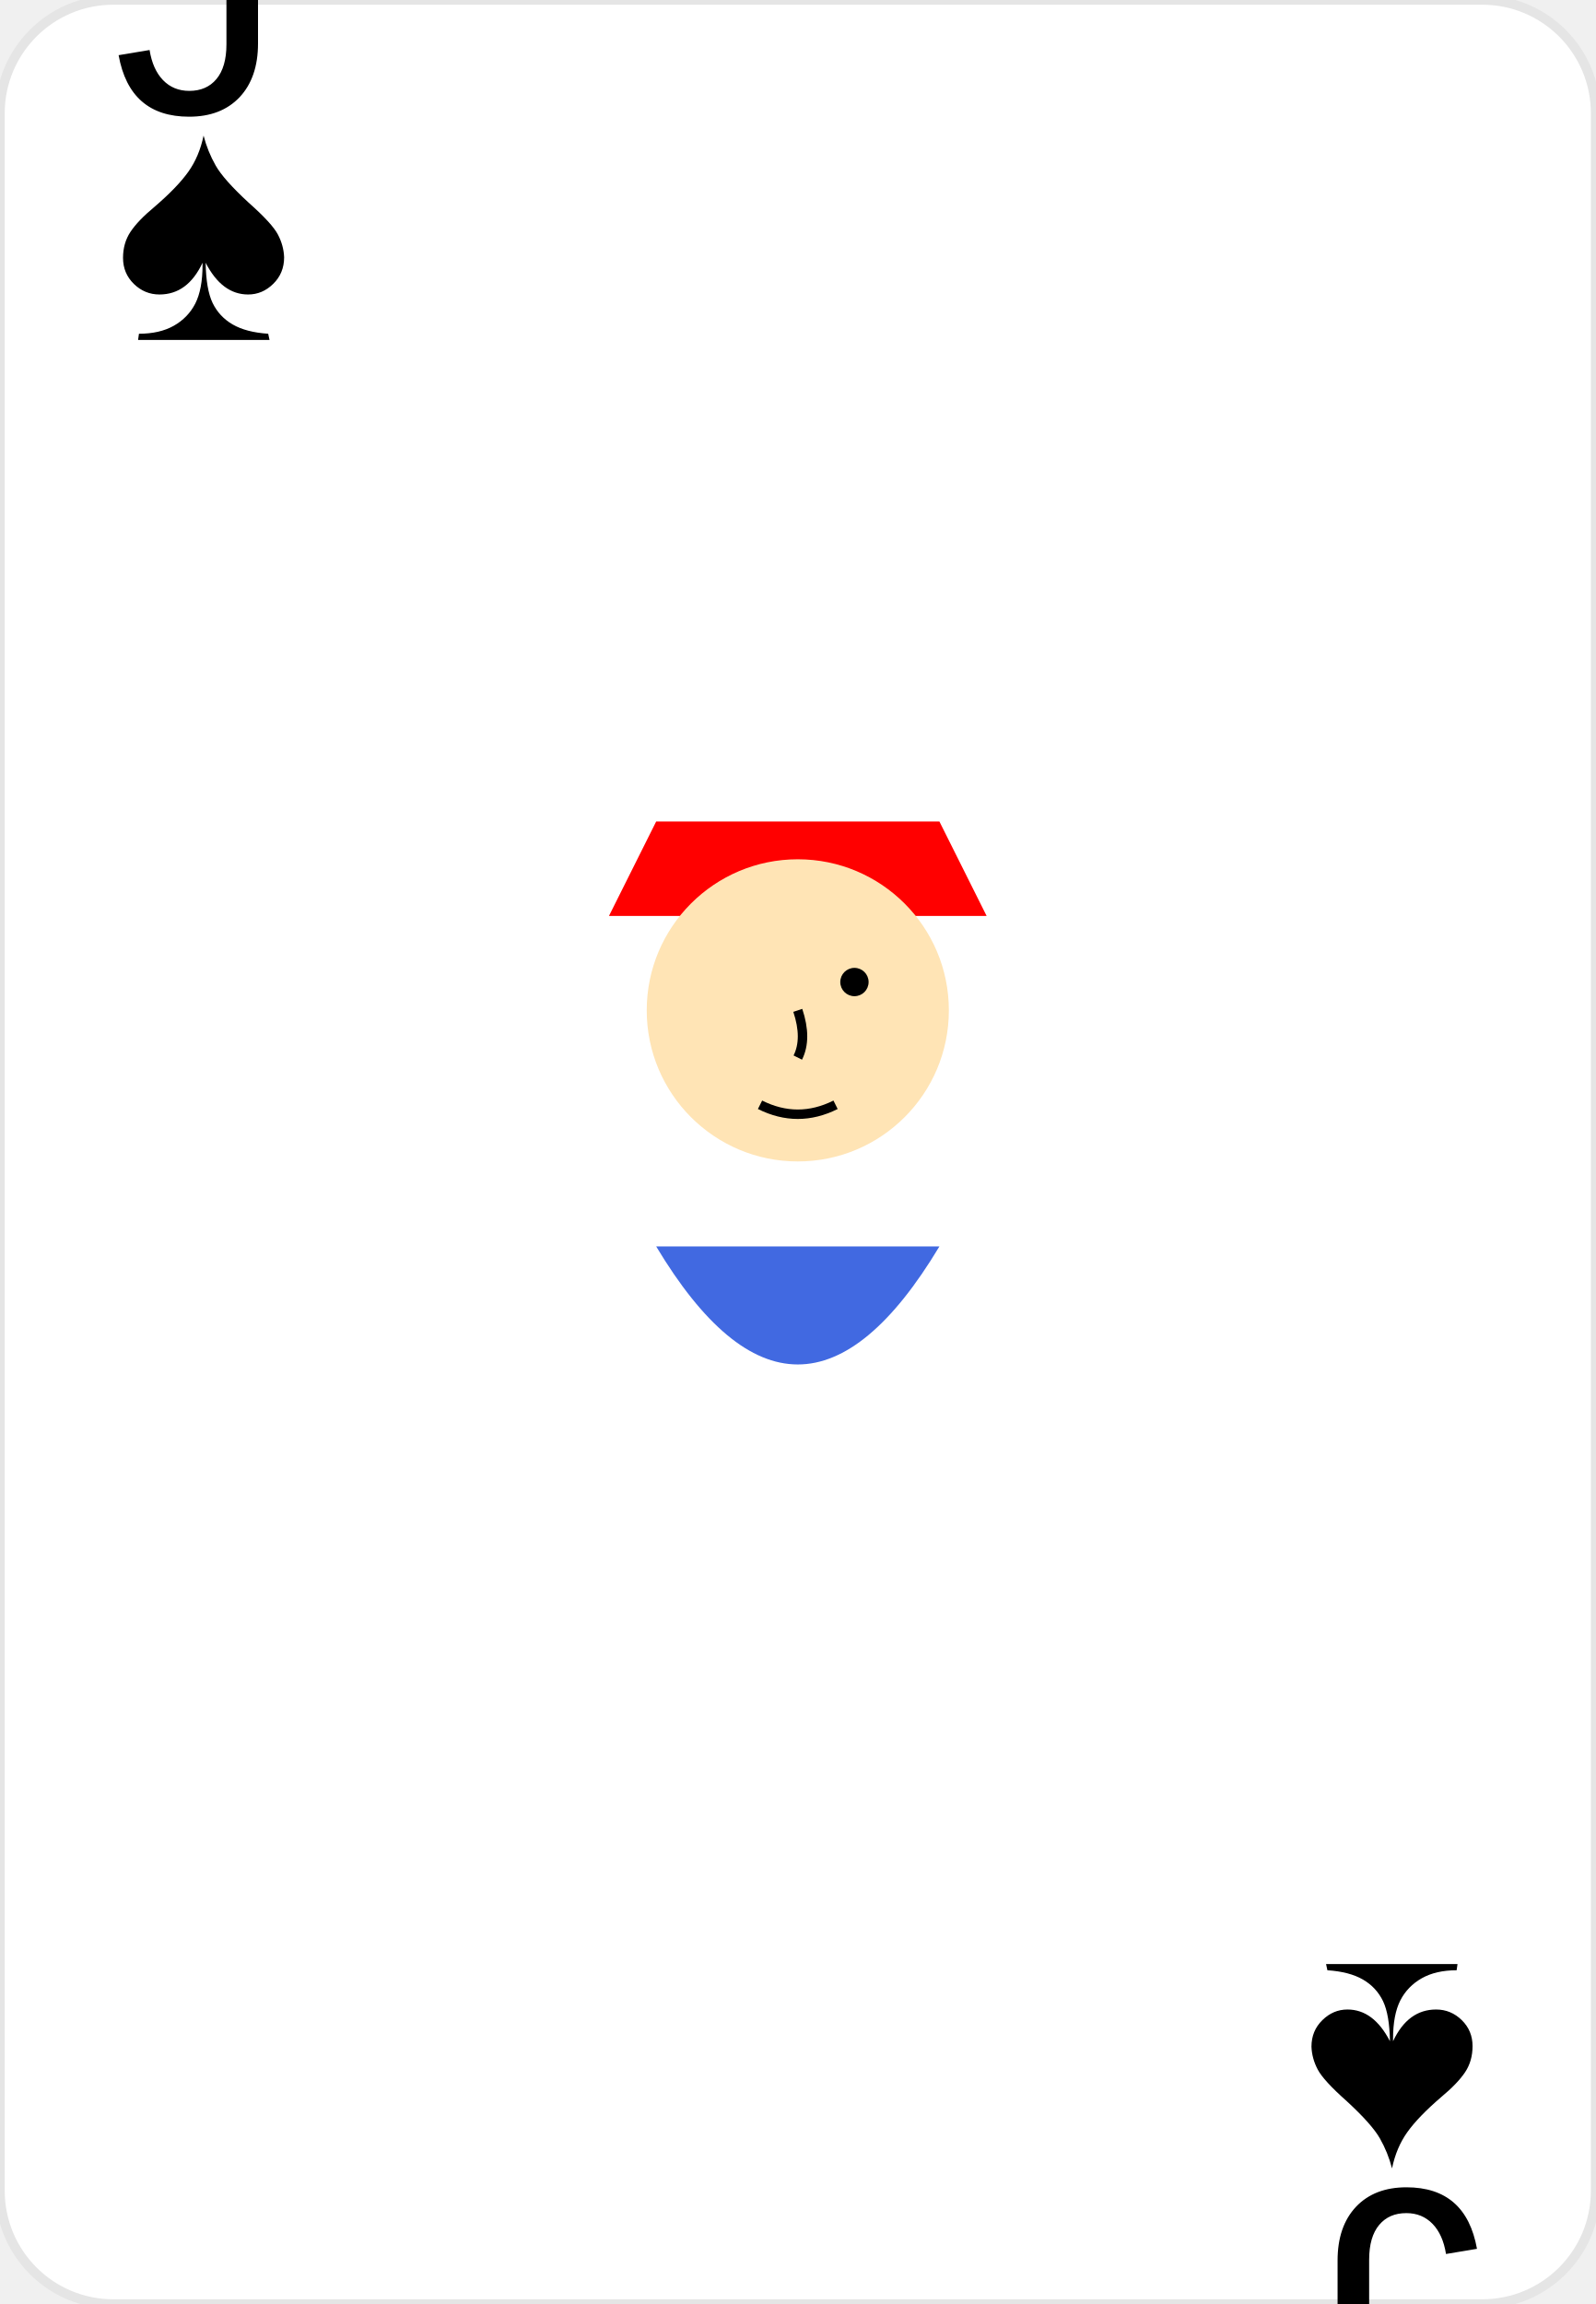
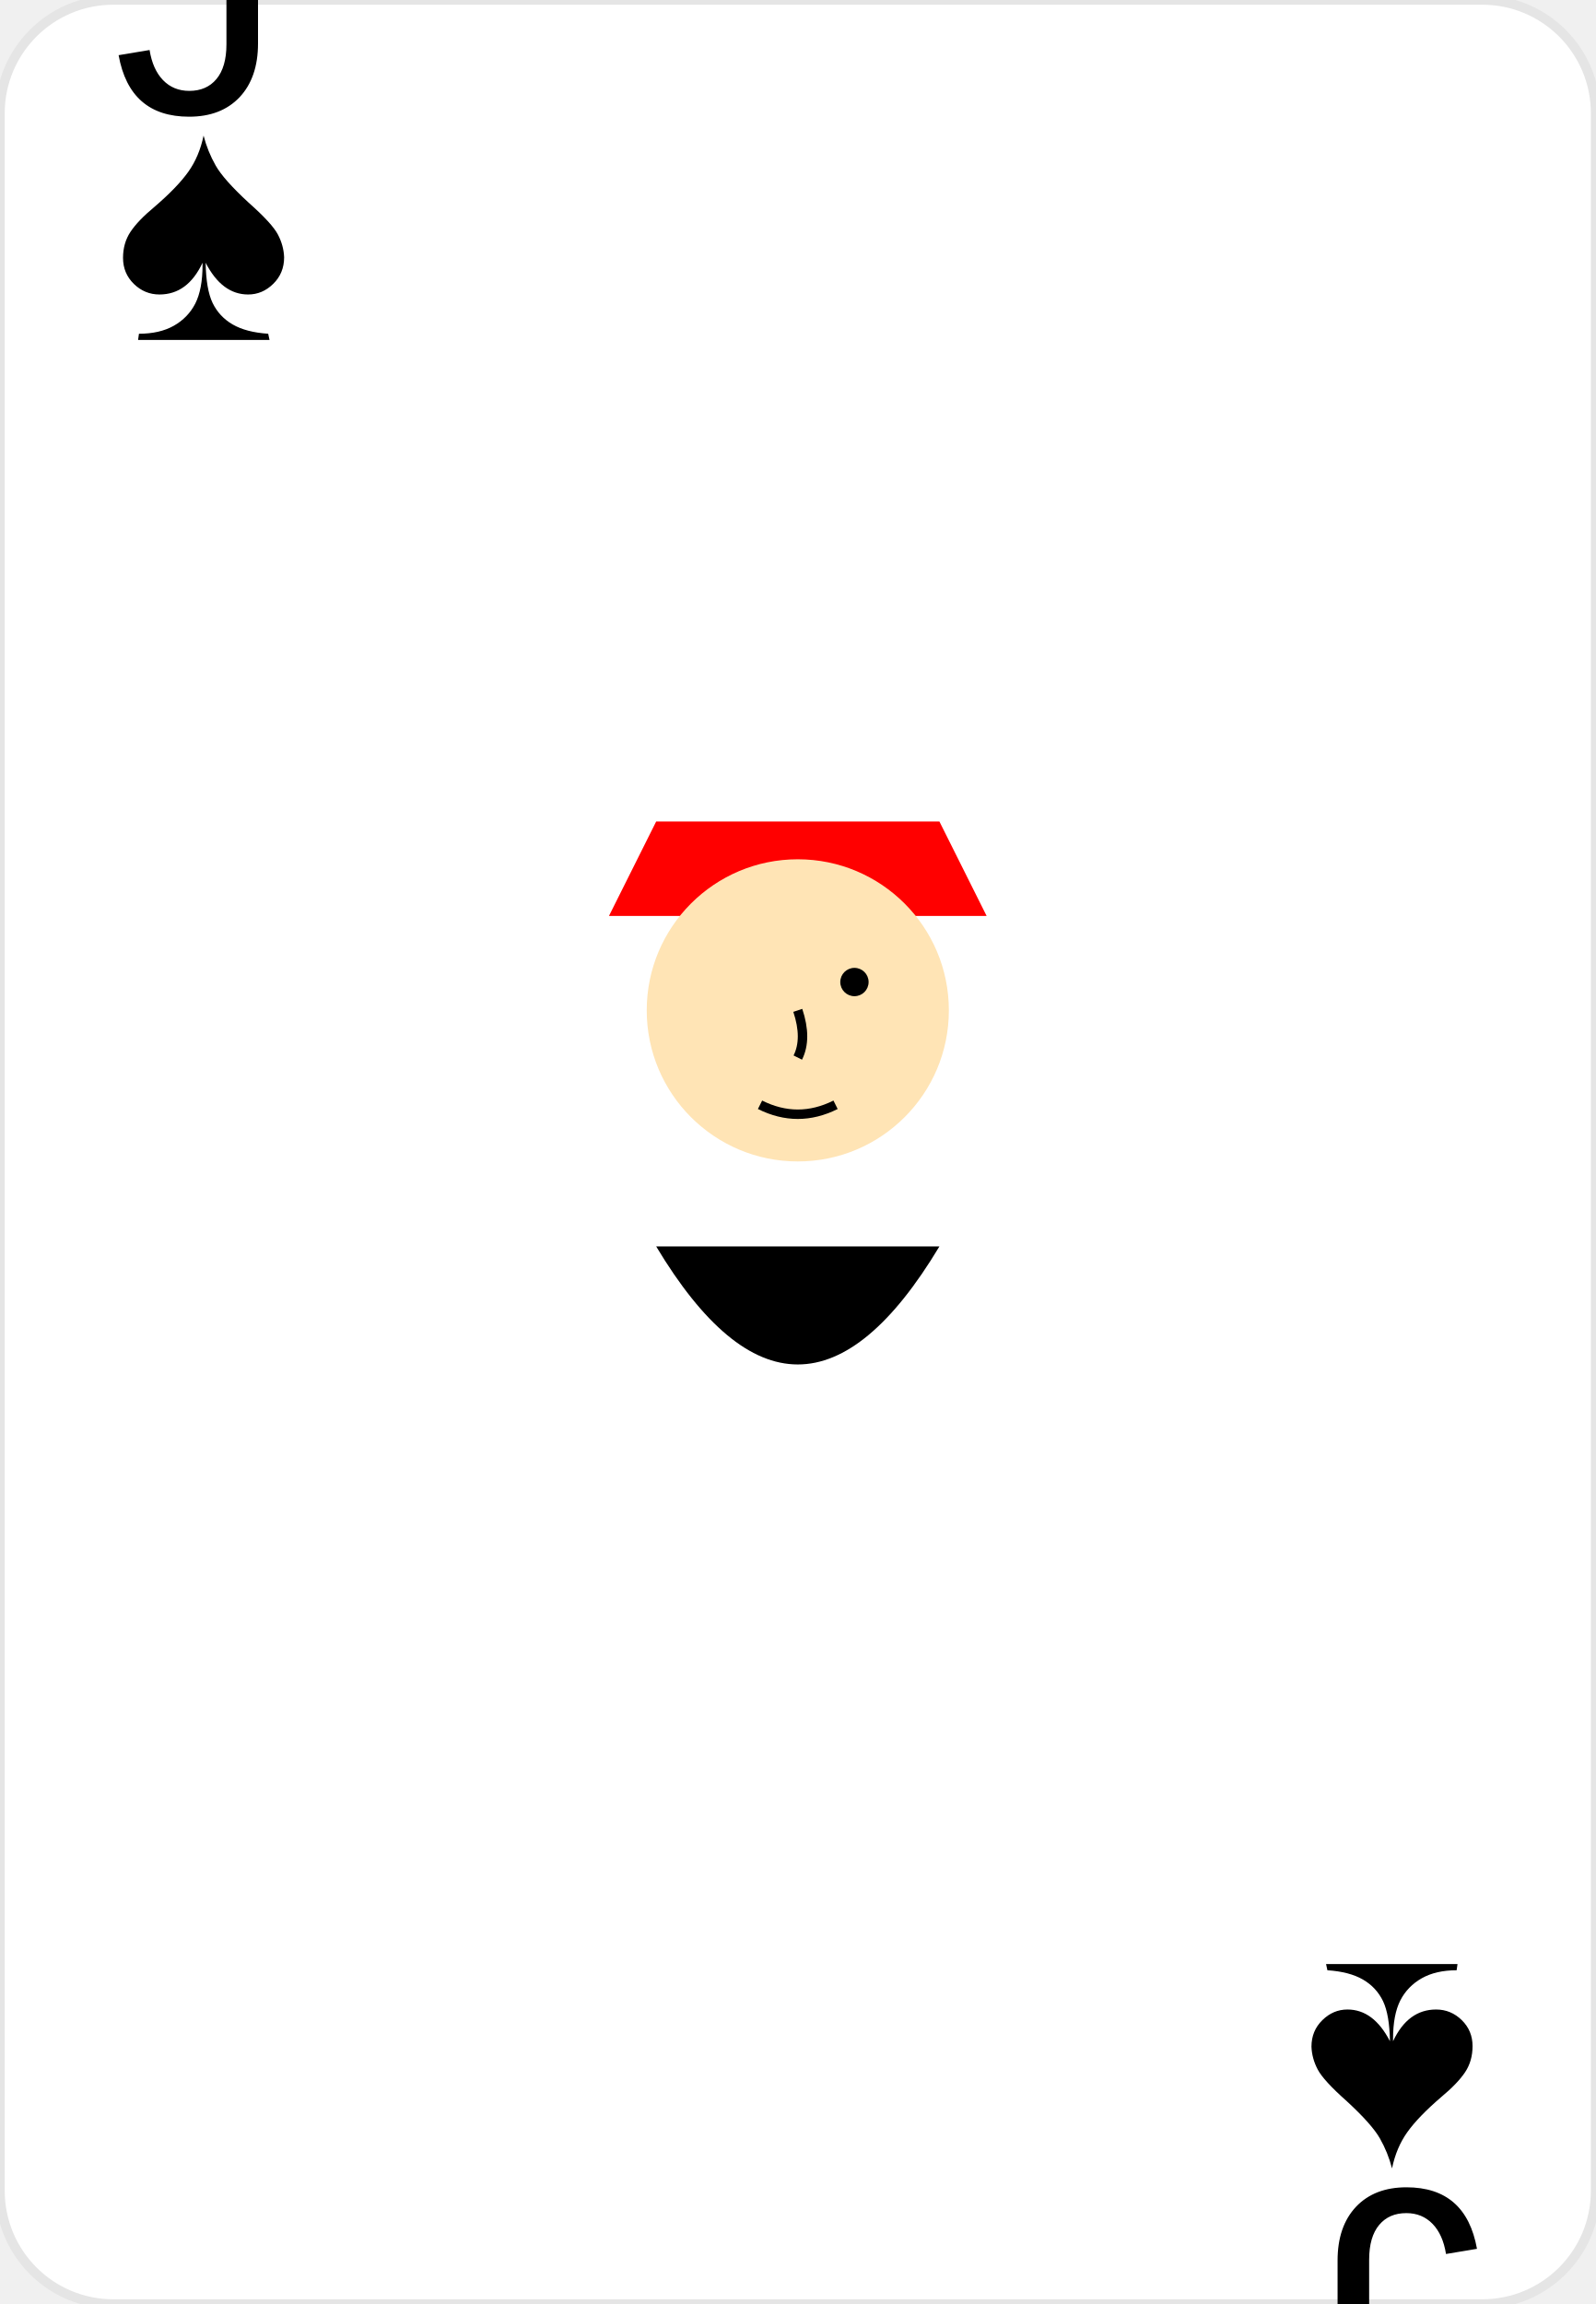
<svg xmlns="http://www.w3.org/2000/svg" width="169" height="244" viewBox="0 0 169 244" fill="none">
  <rect width="169" height="244" rx="12" fill="white" stroke="#E5E5E5" />
  <g transform="translate(12, 12)">
    <text font-family="Arial" font-size="36" fill="#000000">J</text>
    <text font-family="Arial" font-size="36" y="24" fill="#000000">♠</text>
  </g>
  <g transform="translate(157, 232) rotate(180)">
    <text font-family="Arial" font-size="36" fill="#000000">J</text>
    <text font-family="Arial" font-size="36" y="24" fill="#000000">♠</text>
  </g>
  <g transform="translate(84.5, 122)">
    <path d="M-15 -35 L15 -35 L20 -25 L-20 -25 Z" fill="#FF0000" />
    <circle cx="0" cy="-15" r="16" fill="#FFE4B5" />
    <circle cx="6" cy="-18" r="1.5" fill="#000000" />
    <path d="M0 -15 Q1 -12 0 -10" stroke="#000000" fill="none" />
    <path d="M-4 -5 Q0 -3 4 -5" stroke="#000000" fill="none" />
-     <path d="M-15 10 Q0 35 15 10" fill="#4169E1" />
+     <path d="M-15 10 Q0 35 15 10" fill="#000000" />
  </g>
</svg>
